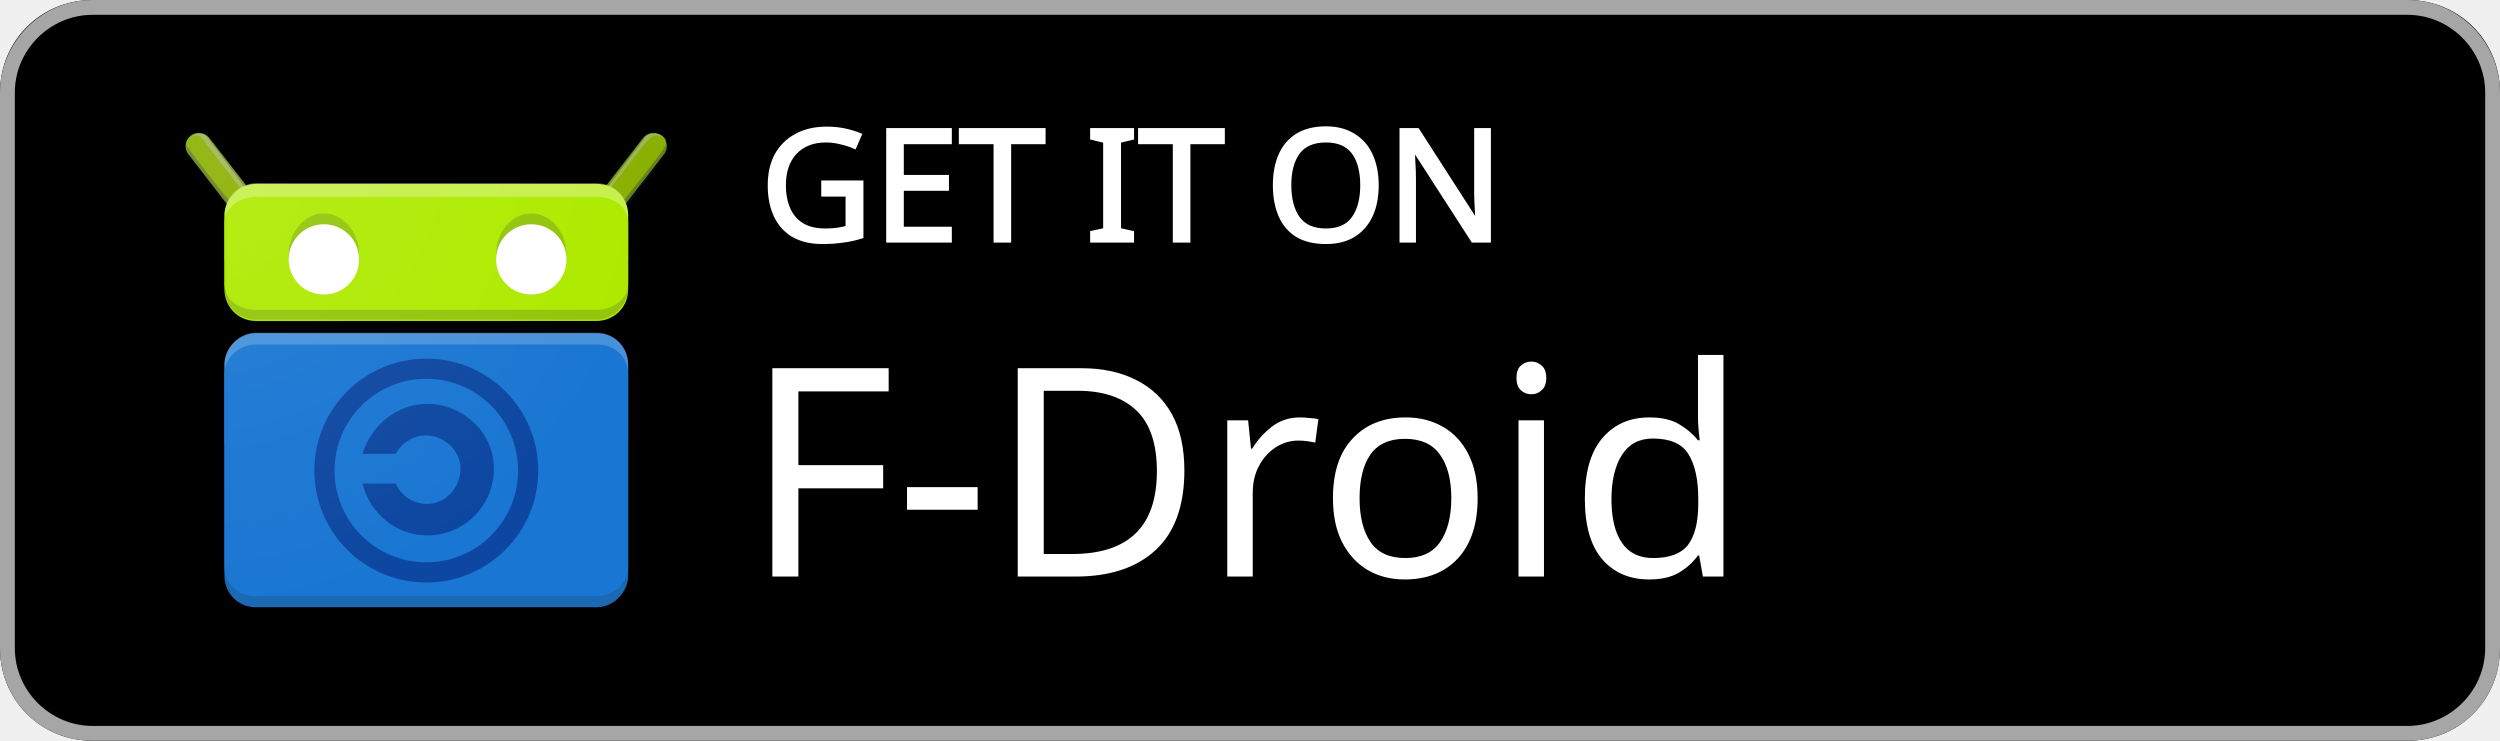
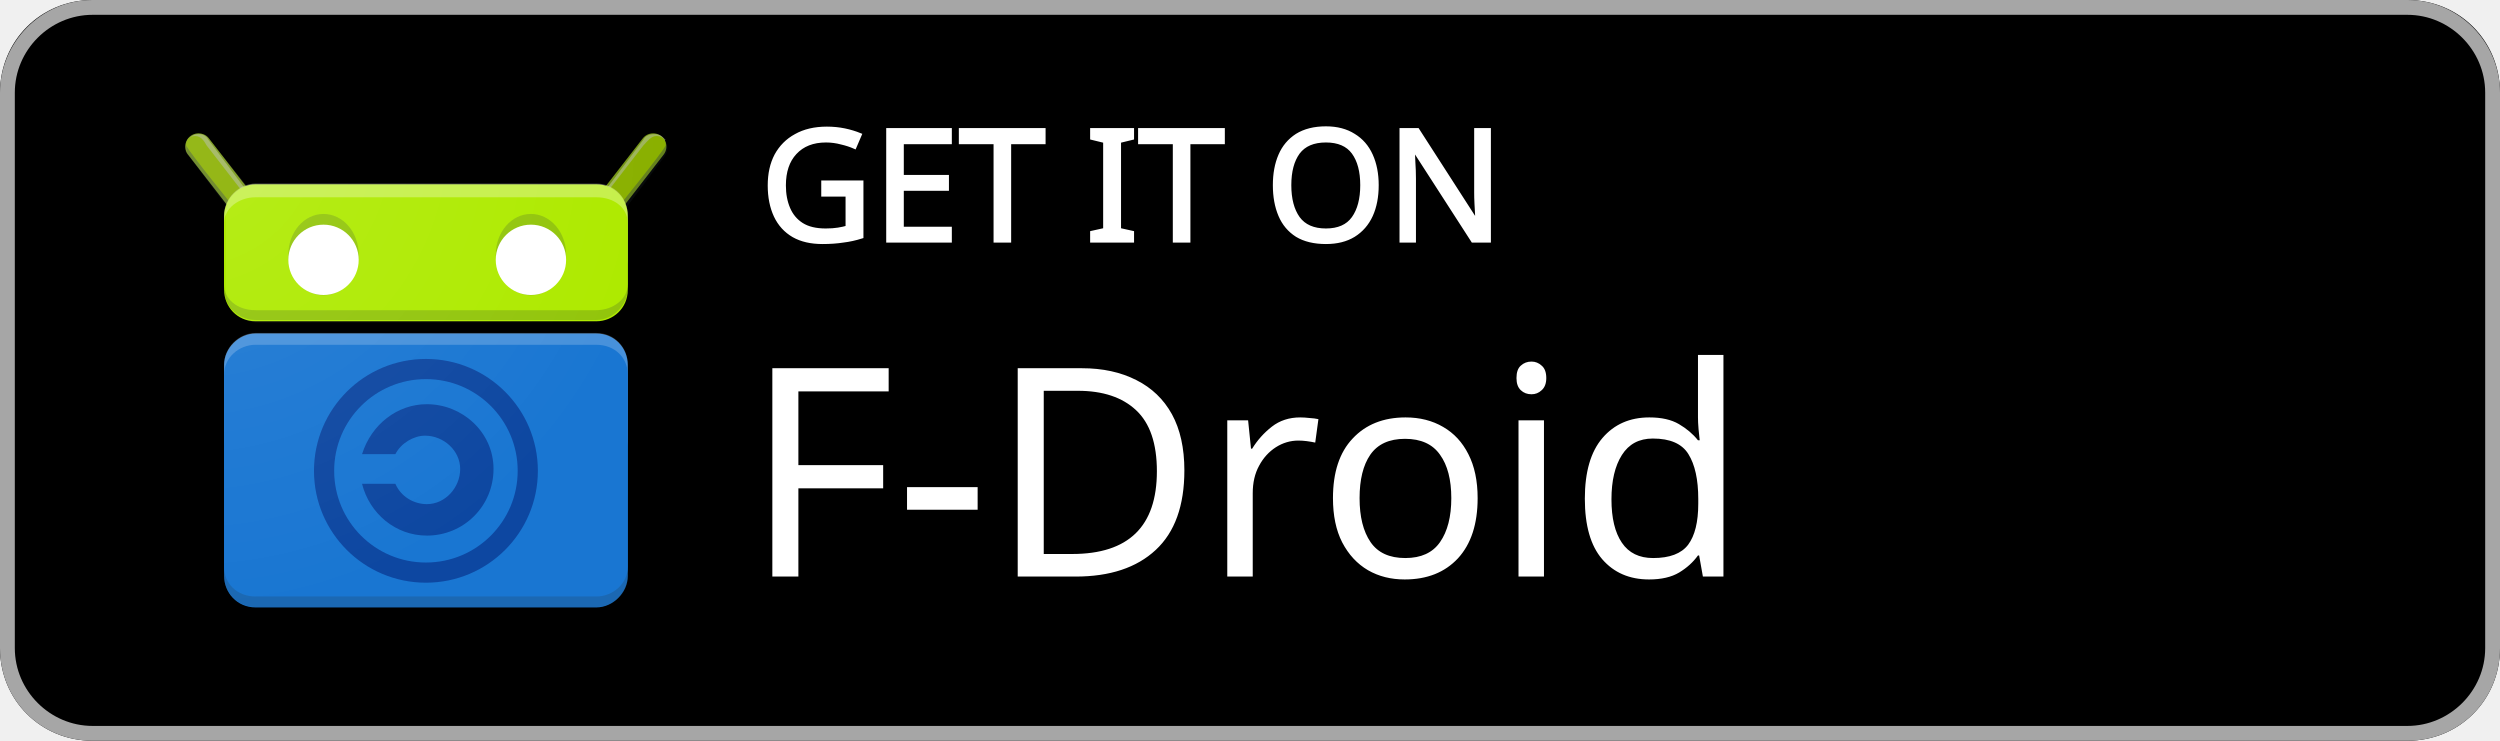
<svg xmlns="http://www.w3.org/2000/svg" version="1.1" id="Badge" x="0px" y="0px" viewBox="0 0 135 40" style="enable-background:new 0 0 135 40;" xml:space="preserve">
-   <style type="text/css">
+   <defs id="defs25" />
+   <style type="text/css" id="style1">
	.st0{fill:#A6A6A6;}
	.st1{fill:#FFFFFF;}
	.st2{font-family:'ProductSans-Regular';}
	.st3{font-size:8.38px;}
	.st4{fill:none;stroke:#FFFFFF;stroke-width:0.2;stroke-miterlimit:10;}
	.st5{font-family:'Roboto-Bold';}
	.st6{font-size:15.757px;}
	
		.st7{fill-rule:evenodd;clip-rule:evenodd;fill:#8AB000;stroke:#769616;stroke-width:1.43;stroke-linecap:round;stroke-miterlimit:10.53;}
	.st8{fill-rule:evenodd;clip-rule:evenodd;fill:#FFFFFF;fill-opacity:0.3;}
	.st9{fill-rule:evenodd;clip-rule:evenodd;fill:#263238;fill-opacity:0.2;}
	.st10{fill-rule:evenodd;clip-rule:evenodd;fill:#8AB000;}
	.st11{fill:#AEEA00;}
	.st12{fill:#263238;fill-opacity:0.2;}
	.st13{fill:#FFFFFF;fill-opacity:0.3;}
	.st14{fill:#1976D2;}
	.st15{fill:#FFFFFF;fill-opacity:0.2;}
	.st16{fill:#0D47A1;}
	.st17{fill:none;stroke:#0D47A1;stroke-width:1.09;stroke-linecap:round;stroke-miterlimit:10.53;}
	.st18{fill-rule:evenodd;clip-rule:evenodd;fill:url(#SVGID_1_);}
</style>
-   <g>
-     <path d="M130,40H5c-2.8,0-5-2.2-5-5V5c0-2.8,2.2-5,5-5h125c2.8,0,5,2.2,5,5v30C135,37.8,132.8,40,130,40z" />
+   <g id="g1">
+     <path d="M130,40H5c-2.8,0-5-2.2-5-5V5c0-2.8,2.2-5,5-5h125c2.8,0,5,2.2,5,5v30C135,37.8,132.8,40,130,40z" id="path1" />
  </g>
-   <g>
-     <g>
-       <path class="st0" d="M130,0.8c2.3,0,4.2,1.9,4.2,4.2v30c0,2.3-1.9,4.2-4.2,4.2H5c-2.3,0-4.2-1.9-4.2-4.2V5c0-2.3,1.9-4.2,4.2-4.2    L130,0.8 M130,0H5C2.2,0,0,2.3,0,5v30c0,2.8,2.2,5,5,5h125c2.8,0,5-2.2,5-5V5C135,2.3,132.8,0,130,0L130,0z" />
+   <g id="g3">
+     <g id="g2">
+       <path class="st0" d="M130,0.8c2.3,0,4.2,1.9,4.2,4.2v30c0,2.3-1.9,4.2-4.2,4.2H5c-2.3,0-4.2-1.9-4.2-4.2V5c0-2.3,1.9-4.2,4.2-4.2    L130,0.8 M130,0H5C2.2,0,0,2.3,0,5v30c0,2.8,2.2,5,5,5h125c2.8,0,5-2.2,5-5V5C135,2.3,132.8,0,130,0L130,0z" id="path2" />
    </g>
  </g>
-   <text transform="matrix(1 0 0 1 41.0413 13.0001)" class="st1 st2 st3">GET IT ON</text>
-   <text transform="matrix(1 0 0 1 41.0413 13.0001)" class="st4 st2 st3">GET IT ON</text>
-   <text transform="matrix(1 0 0 1 40.1751 31.1343)" class="st1 st5 st6">F-Droid</text>
-   <g transform="matrix(1 0 0 1 69.02 90.8)">
-     <g>
-       <g id="Badge_00000118366951529531702810000004394845976592070821_" transform="matrix(1 0 0 1 11.07 -10.51)">
-         <path class="st7" d="M-44.8-72.4l-2.4,3.1" />
+   <text transform="matrix(1 0 0 1 41.0413 13.0001)" class="st1 st2 st3" id="text3">GET IT ON</text>
+   <text transform="matrix(1 0 0 1 41.0413 13.0001)" class="st4 st2 st3" id="text4">GET IT ON</text>
+   <text transform="matrix(1 0 0 1 40.1751 31.1343)" class="st1 st5 st6" id="text5">F-Droid</text>
+   <g transform="matrix(1,0,0,0.9994142,69,90.77602)" id="g25">
+     <g id="g24">
+       <g id="Badge_00000118366951529531702810000004394845976592070821_" transform="translate(11.07,-10.51)">
+         <path class="st7" d="m -44.8,-72.4 -2.4,3.1" id="path5" />
      </g>
-       <g id="Badge_00000091694523683981006280000000663020700890347402_" transform="matrix(1 0 0 1 10.94 -10.68)">
-         <path class="st8" d="M-44.6-72.9c0.3,0,0.4,0.1,0.6,0.3c-1.2,1.4-1.4,1.6-3,3.6c-0.6,0.8-1.2,0.4-0.6-0.4l2.4-3.2     C-45.1-72.8-44.9-72.9-44.6-72.9L-44.6-72.9L-44.6-72.9z" />
+       <g id="Badge_00000091694523683981006280000000663020700890347402_" transform="translate(10.94,-10.68)">
+         <path class="st8" d="m -44.6,-72.9 c 0.3,0 0.4,0.1 0.6,0.3 -1.2,1.4 -1.4,1.6 -3,3.6 -0.6,0.8 -1.2,0.4 -0.6,-0.4 l 2.4,-3.2 c 0.1,-0.2 0.3,-0.3 0.6,-0.3 z" id="path6" />
      </g>
-       <g id="Badge_00000168116891127035089560000005781852539575177111_" transform="matrix(1 0 0 1 11.39 -10.38)">
-         <path class="st9" d="M-44.5-72.9c0.2,0.3,0.2,0.6,0,0.9l-2.4,3.2c-0.6,0.8-0.7-0.4-0.7-0.4S-45.5-71.8-44.5-72.9     C-44.5-72.9-44.5-72.9-44.5-72.9z" />
+       <g id="Badge_00000168116891127035089560000005781852539575177111_" transform="translate(11.39,-10.38)">
+         <path class="st9" d="m -44.5,-72.9 c 0.2,0.3 0.2,0.6 0,0.9 l -2.4,3.2 c -0.6,0.8 -0.7,-0.4 -0.7,-0.4 0,0 2.1,-2.6 3.1,-3.7 z" id="path7" />
      </g>
-       <g id="Badge_00000140004896801380036240000016071841404472946866_" transform="matrix(1 0 0 1 11.05 -10.48)">
-         <path class="st10" d="M-44.6-73c0.2,0,0.5,0.1,0.5,0.5c-0.1,0.3-2.7,3.5-2.7,3.5c-0.6,0.8-1.4,0.4-0.9-0.4l2.4-3.1     C-45.1-72.7-44.9-73-44.6-73L-44.6-73L-44.6-73z" />
+       <g id="Badge_00000140004896801380036240000016071841404472946866_" transform="translate(11.05,-10.48)">
+         <path class="st10" d="m -44.6,-73 c 0.2,0 0.5,0.1 0.5,0.5 -0.1,0.3 -2.7,3.5 -2.7,3.5 -0.6,0.8 -1.4,0.4 -0.9,-0.4 l 2.4,-3.1 c 0.2,-0.2 0.4,-0.5 0.7,-0.5 z" id="path8" />
      </g>
-       <g id="Badge_00000116924319078011319070000005696393935435328156_" transform="matrix(1 0 0 1 -11.08 -10.51)">
-         <path class="st7" d="M-47.2-72.4l2.4,3.1" />
+       <g id="Badge_00000116924319078011319070000005696393935435328156_" transform="translate(-11.08,-10.51)">
+         <path class="st7" d="m -47.2,-72.4 2.4,3.1" id="path9" />
      </g>
-       <g id="Badge_00000041282233262799159230000013355331123083544748_" transform="matrix(1 0 0 1 -10.95 -10.68)">
-         <path class="st8" d="M-47.3-72.9c-0.3,0-0.4,0.1-0.6,0.3c1.2,1.4,1.4,1.6,2.9,3.6c0.6,0.8,1.2,0.4,0.6-0.4l-2.4-3.2     C-46.9-72.8-47.1-72.9-47.3-72.9L-47.3-72.9z" />
+       <g id="Badge_00000041282233262799159230000013355331123083544748_" transform="translate(-10.95,-10.68)">
+         <path class="st8" d="m -47.3,-72.9 c -0.3,0 -0.4,0.1 -0.6,0.3 1.2,1.4 1.4,1.6 2.9,3.6 0.6,0.8 1.2,0.4 0.6,-0.4 l -2.4,-3.2 c -0.1,-0.2 -0.3,-0.3 -0.5,-0.3 z" id="path10" />
      </g>
-       <g id="Badge_00000109743038679660200900000010306248068077541551_" transform="matrix(1 0 0 1 -11.39 -10.38)">
-         <path class="st9" d="M-47.4-72.9c-0.2,0.3-0.2,0.6,0,0.9l2.4,3.2c0.6,0.8,0.7-0.4,0.7-0.4S-46.5-71.8-47.4-72.9L-47.4-72.9z" />
+       <g id="Badge_00000109743038679660200900000010306248068077541551_" transform="translate(-11.39,-10.38)">
+         <path class="st9" d="m -47.4,-72.9 c -0.2,0.3 -0.2,0.6 0,0.9 l 2.4,3.2 c 0.6,0.8 0.7,-0.4 0.7,-0.4 0,0 -2.2,-2.6 -3.1,-3.7 z" id="path11" />
      </g>
-       <g id="Badge_00000106830104953036486070000000026031444195034246_" transform="matrix(1 0 0 1 -11.05 -10.48)">
-         <path class="st10" d="M-47.4-73c-0.2,0-0.5,0.1-0.5,0.5c0.1,0.3,2.7,3.5,2.7,3.5c0.6,0.8,1.4,0.4,0.8-0.4l-2.4-3.1     C-46.9-72.7-47.1-73-47.4-73C-47.4-73-47.4-73-47.4-73z" />
+       <g id="Badge_00000106830104953036486070000000026031444195034246_" transform="translate(-11.05,-10.48)">
+         <path class="st10" d="m -47.4,-73 c -0.2,0 -0.5,0.1 -0.5,0.5 0.1,0.3 2.7,3.5 2.7,3.5 0.6,0.8 1.4,0.4 0.8,-0.4 l -2.4,-3.1 c -0.1,-0.2 -0.3,-0.5 -0.6,-0.5 z" id="path12" />
      </g>
-       <g id="Badge_00000062881739537858733040000009696525731130088846_" transform="matrix(1 0 0 1 0 -6.37)">
-         <path class="st11" d="M-55.2-74.5h18.4c1,0,1.7,0.8,1.7,1.7v4c0,1-0.8,1.7-1.7,1.7h-18.4c-1,0-1.7-0.8-1.7-1.7v-4     C-56.9-73.7-56.1-74.5-55.2-74.5z" />
+       <g id="Badge_00000062881739537858733040000009696525731130088846_" transform="translate(0,-6.37)">
+         <path class="st11" d="m -55.2,-74.5 h 18.4 c 1,0 1.7,0.8 1.7,1.7 v 4 c 0,1 -0.8,1.7 -1.7,1.7 h -18.4 c -1,0 -1.7,-0.8 -1.7,-1.7 v -4 c 0,-0.9 0.8,-1.7 1.7,-1.7 z" id="path13" />
      </g>
-       <g id="Badge_00000097494643504179266080000014381528834054237115_" transform="matrix(1 0 0 1 0 -5.54)">
-         <path class="st12" d="M-55.2-73.7h18.4c1,0,1.7,0.8,1.7,1.7v2.3c0,0.9-0.8,1.7-1.7,1.7h-18.4c-1,0-1.7-0.8-1.7-1.7v-2.3     C-56.9-72.9-56.1-73.7-55.2-73.7z" />
+       <g id="Badge_00000097494643504179266080000014381528834054237115_" transform="translate(0,-5.54)">
+         <path class="st12" d="m -55.2,-73.7 h 18.4 c 1,0 1.7,0.8 1.7,1.7 v 2.3 c 0,0.9 -0.8,1.7 -1.7,1.7 h -18.4 c -1,0 -1.7,-0.8 -1.7,-1.7 V -72 c 0,-0.9 0.8,-1.7 1.7,-1.7 z" id="path14" />
      </g>
-       <g id="Badge_00000084518542251844141880000017300566407763338884_" transform="matrix(1 0 0 1 0 -7.21)">
-         <path class="st13" d="M-55.2-73.7h18.4c1,0,1.7,0.8,1.7,1.7v2.3c0,0.9-0.8,1.7-1.7,1.7h-18.4c-1,0-1.7-0.8-1.7-1.7v-2.3     C-56.9-72.9-56.1-73.7-55.2-73.7z" />
+       <g id="Badge_00000084518542251844141880000017300566407763338884_" transform="translate(0,-7.21)">
+         <path class="st13" d="m -55.2,-73.7 h 18.4 c 1,0 1.7,0.8 1.7,1.7 v 2.3 c 0,0.9 -0.8,1.7 -1.7,1.7 h -18.4 c -1,0 -1.7,-0.8 -1.7,-1.7 V -72 c 0,-0.9 0.8,-1.7 1.7,-1.7 z" id="path15" />
      </g>
-       <g id="Badge_00000044180122524341340530000010601366364042730883_" transform="matrix(1 0 0 1 0 -6.37)">
-         <path class="st11" d="M-55.2-73.8h18.4c1,0,1.7,0.6,1.7,1.4v3.3c0,0.8-0.8,1.4-1.7,1.4h-18.4c-1,0-1.7-0.6-1.7-1.4v-3.3     C-56.9-73.2-56.1-73.8-55.2-73.8z" />
+       <g id="Badge_00000044180122524341340530000010601366364042730883_" transform="translate(0,-6.37)">
+         <path class="st11" d="m -55.2,-73.8 h 18.4 c 1,0 1.7,0.6 1.7,1.4 v 3.3 c 0,0.8 -0.8,1.4 -1.7,1.4 h -18.4 c -1,0 -1.7,-0.6 -1.7,-1.4 v -3.3 c 0,-0.8 0.8,-1.4 1.7,-1.4 z" id="path16" />
      </g>
-       <g id="Badge_00000136403094036758911650000006238521866139254150_" transform="matrix(1 0 0 1 0 5.39)">
-         <path class="st14" d="M-55.2-78.2h18.4c1,0,1.7,0.8,1.7,1.7v11.4c0,0.9-0.8,1.7-1.7,1.7h-18.4c-1,0-1.7-0.8-1.7-1.7v-11.4     C-56.9-77.4-56.1-78.2-55.2-78.2z" />
+       <g id="Badge_00000136403094036758911650000006238521866139254150_" transform="translate(0,5.39)">
+         <path class="st14" d="m -55.2,-78.2 h 18.4 c 1,0 1.7,0.8 1.7,1.7 v 11.4 c 0,0.9 -0.8,1.7 -1.7,1.7 h -18.4 c -1,0 -1.7,-0.8 -1.7,-1.7 v -11.4 c 0,-0.9 0.8,-1.7 1.7,-1.7 z" id="path17" />
      </g>
-       <g id="Badge_00000040555124004001608400000010303824700296718745_" transform="matrix(1 0 0 1 0 9.07)">
-         <path class="st12" d="M-55.2-74.5h18.4c1,0,1.7,0.8,1.7,1.7v4c0,1-0.8,1.7-1.7,1.7h-18.4c-1,0-1.7-0.8-1.7-1.7v-4     C-56.9-73.7-56.1-74.5-55.2-74.5z" />
+       <g id="Badge_00000040555124004001608400000010303824700296718745_" transform="translate(0,9.07)">
+         <path class="st12" d="m -55.2,-74.5 h 18.4 c 1,0 1.7,0.8 1.7,1.7 v 4 c 0,1 -0.8,1.7 -1.7,1.7 h -18.4 c -1,0 -1.7,-0.8 -1.7,-1.7 v -4 c 0,-0.9 0.8,-1.7 1.7,-1.7 z" id="path18" />
      </g>
-       <g id="Badge_00000067196625724060099540000017179694478709191584_" transform="matrix(1 0 0 1 0 1.66)">
-         <path class="st15" d="M-55.2-74.5h18.4c1,0,1.7,0.8,1.7,1.7v4c0,1-0.8,1.7-1.7,1.7h-18.4c-1,0-1.7-0.8-1.7-1.7v-4     C-56.9-73.7-56.1-74.5-55.2-74.5z" />
+       <g id="Badge_00000067196625724060099540000017179694478709191584_" transform="translate(0,1.66)">
+         <path class="st15" d="m -55.2,-74.5 h 18.4 c 1,0 1.7,0.8 1.7,1.7 v 4 c 0,1 -0.8,1.7 -1.7,1.7 h -18.4 c -1,0 -1.7,-0.8 -1.7,-1.7 v -4 c 0,-0.9 0.8,-1.7 1.7,-1.7 z" id="path19" />
      </g>
-       <g id="Badge_00000062187623401410887690000004760922930063643062_" transform="matrix(1 0 0 1 0 5.4)">
-         <path class="st14" d="M-55.2-77.6h18.4c1,0,1.7,0.7,1.7,1.6v10.4c0,0.9-0.8,1.6-1.7,1.6h-18.4c-1,0-1.7-0.7-1.7-1.6V-76     C-56.9-76.9-56.1-77.6-55.2-77.6z" />
+       <g id="Badge_00000062187623401410887690000004760922930063643062_" transform="translate(0,5.4)">
+         <path class="st14" d="m -55.2,-77.6 h 18.4 c 1,0 1.7,0.7 1.7,1.6 v 10.4 c 0,0.9 -0.8,1.6 -1.7,1.6 h -18.4 c -1,0 -1.7,-0.7 -1.7,-1.6 V -76 c 0,-0.9 0.8,-1.6 1.7,-1.6 z" id="path20" />
      </g>
-       <g id="Badge_00000023253568304773752780000014452717300321815700_" transform="matrix(1 0 0 1 0.05 5.41)">
-         <path class="st16" d="M-46-74.4c-1.6,0-3,1.1-3.5,2.7h1.8c0.3-0.6,1-1,1.6-1c1,0,1.9,0.8,1.9,1.8c0,0,0,0,0,0     c0,1-0.8,1.9-1.8,1.9c0,0,0,0,0,0c-0.7,0-1.4-0.4-1.7-1.1h-1.8c0.4,1.6,1.8,2.8,3.5,2.8c2,0,3.6-1.6,3.6-3.6S-44.1-74.4-46-74.4     L-46-74.4z" />
+       <g id="Badge_00000023253568304773752780000014452717300321815700_" transform="translate(0.05,5.41)">
+         <path class="st16" d="m -46,-74.4 c -1.6,0 -3,1.1 -3.5,2.7 h 1.8 c 0.3,-0.6 1,-1 1.6,-1 1,0 1.9,0.8 1.9,1.8 0,0 0,0 0,0 0,1 -0.8,1.9 -1.8,1.9 0,0 0,0 0,0 -0.7,0 -1.4,-0.4 -1.7,-1.1 h -1.8 c 0.4,1.6 1.8,2.8 3.5,2.8 2,0 3.6,-1.6 3.6,-3.6 0,-2 -1.7,-3.5 -3.6,-3.5 z" id="path21" />
      </g>
-       <g id="Badge_00000180332039990788483950000007645299203787692975_" transform="matrix(1 0 0 1 0 5.41)">
-         <ellipse class="st17" cx="-46" cy="-70.8" rx="5.5" ry="5.5" />
+       <g id="Badge_00000180332039990788483950000007645299203787692975_" transform="translate(0,5.41)">
+         <circle class="st17" cx="-46" cy="-70.8" id="ellipse21" r="5.5" />
      </g>
-       <g id="Badge_00000091003358210021433530000003847531530708896684_" transform="matrix(1 0 0 1 -5.53 -6.27)">
-         <ellipse class="st12" cx="-46" cy="-70.8" rx="1.9" ry="2.2" />
+       <g id="Badge_00000091003358210021433530000003847531530708896684_" transform="translate(-5.53,-6.27)">
+         <ellipse class="st12" cx="-46" cy="-70.8" rx="1.9" ry="2.2" id="ellipse22" />
      </g>
-       <g id="Badge_00000109720579028120851230000000362991697278116762_" transform="matrix(1 0 0 1 -5.53 -5.99)">
-         <circle class="st1" cx="-46" cy="-70.8" r="1.9" />
+       <g id="Badge_00000109720579028120851230000000362991697278116762_" transform="translate(-5.53,-5.99)">
+         <circle class="st1" cx="-46" cy="-70.8" r="1.9" id="circle22" />
      </g>
-       <g id="Badge_00000080908686989418154760000016000664193228026798_" transform="matrix(1 0 0 1 5.67 -6.27)">
-         <ellipse class="st12" cx="-46" cy="-70.8" rx="1.9" ry="2.2" />
+       <g id="Badge_00000080908686989418154760000016000664193228026798_" transform="translate(5.67,-6.27)">
+         <ellipse class="st12" cx="-46" cy="-70.8" rx="1.9" ry="2.2" id="ellipse23" />
      </g>
-       <g id="Badge_00000079454113680426674040000004873174406374836110_" transform="matrix(1 0 0 1 5.67 -5.99)">
-         <circle class="st1" cx="-46" cy="-70.8" r="1.9" />
+       <g id="Badge_00000079454113680426674040000004873174406374836110_" transform="translate(5.67,-5.99)">
+         <circle class="st1" cx="-46" cy="-70.8" r="1.9" id="circle23" />
      </g>
-       <g id="Badge_00000005263906305899386480000002180477582148814251_" transform="matrix(1 0 0 1 0 -0.01)">
-         <radialGradient id="SVGID_1_" cx="-114.879" cy="21.91" r="25.64" gradientTransform="matrix(1 0 0 -1 56 -61.54)" gradientUnits="userSpaceOnUse">
-           <stop offset="0" style="stop-color:#FFFFFF;stop-opacity:0.1" />
-           <stop offset="1" style="stop-color:#FFFFFF;stop-opacity:0" />
+       <g id="Badge_00000005263906305899386480000002180477582148814251_" transform="translate(0,-0.01)">
+         <radialGradient id="SVGID_1_" cx="-114.879" cy="21.91" r="25.64" gradientTransform="matrix(1,0,0,-1,56,-61.54)" gradientUnits="userSpaceOnUse">
+           <stop offset="0" style="stop-color:#FFFFFF;stop-opacity:0.1" id="stop23" />
+           <stop offset="1" style="stop-color:#FFFFFF;stop-opacity:0" id="stop24" />
        </radialGradient>
-         <path class="st18" d="M-58.3-83.6c-0.4,0-0.7,0.3-0.7,0.7c0,0.2,0,0.3,0.2,0.5l2.1,2.7c-0.1,0.2-0.1,0.4-0.1,0.6v4     c0,0.9,0.8,1.7,1.7,1.7l0,0h18.4c1,0,1.7-0.8,1.7-1.7l0,0v-4c0-0.2,0-0.4-0.1-0.6l2.1-2.7c0.2-0.3,0.2-0.8-0.1-1     c-0.1-0.1-0.3-0.2-0.4-0.2c-0.2,0-0.5,0.1-0.6,0.3l-2,2.5c-0.2-0.1-0.4-0.1-0.6-0.1h-18.4c-0.2,0-0.4,0-0.6,0.1l-2-2.5     C-57.8-83.5-58-83.6-58.3-83.6L-58.3-83.6z M-55.2-72.8c-1,0-1.7,0.8-1.7,1.7l0,0v11.4c0,1,0.8,1.7,1.7,1.7l0,0h18.4     c1,0,1.7-0.8,1.7-1.7l0,0v-11.4c0-0.9-0.8-1.7-1.7-1.7l0,0C-36.8-72.8-55.2-72.8-55.2-72.8z" />
+         <path class="st18" d="m -58.3,-83.6 c -0.4,0 -0.7,0.3 -0.7,0.7 0,0.2 0,0.3 0.2,0.5 l 2.1,2.7 c -0.1,0.2 -0.1,0.4 -0.1,0.6 v 4 c 0,0.9 0.8,1.7 1.7,1.7 v 0 h 18.4 c 1,0 1.7,-0.8 1.7,-1.7 v 0 -4 c 0,-0.2 0,-0.4 -0.1,-0.6 l 2.1,-2.7 c 0.2,-0.3 0.2,-0.8 -0.1,-1 -0.1,-0.1 -0.3,-0.2 -0.4,-0.2 -0.2,0 -0.5,0.1 -0.6,0.3 l -2,2.5 c -0.2,-0.1 -0.4,-0.1 -0.6,-0.1 h -18.4 c -0.2,0 -0.4,0 -0.6,0.1 l -2,-2.5 c -0.1,-0.2 -0.3,-0.3 -0.6,-0.3 z m 3.1,10.8 c -1,0 -1.7,0.8 -1.7,1.7 v 0 11.4 c 0,1 0.8,1.7 1.7,1.7 v 0 h 18.4 c 1,0 1.7,-0.8 1.7,-1.7 v 0 -11.4 c 0,-0.9 -0.8,-1.7 -1.7,-1.7 v 0 z" id="path24" style="fill:url(#SVGID_1_)" />
      </g>
    </g>
  </g>
</svg>
